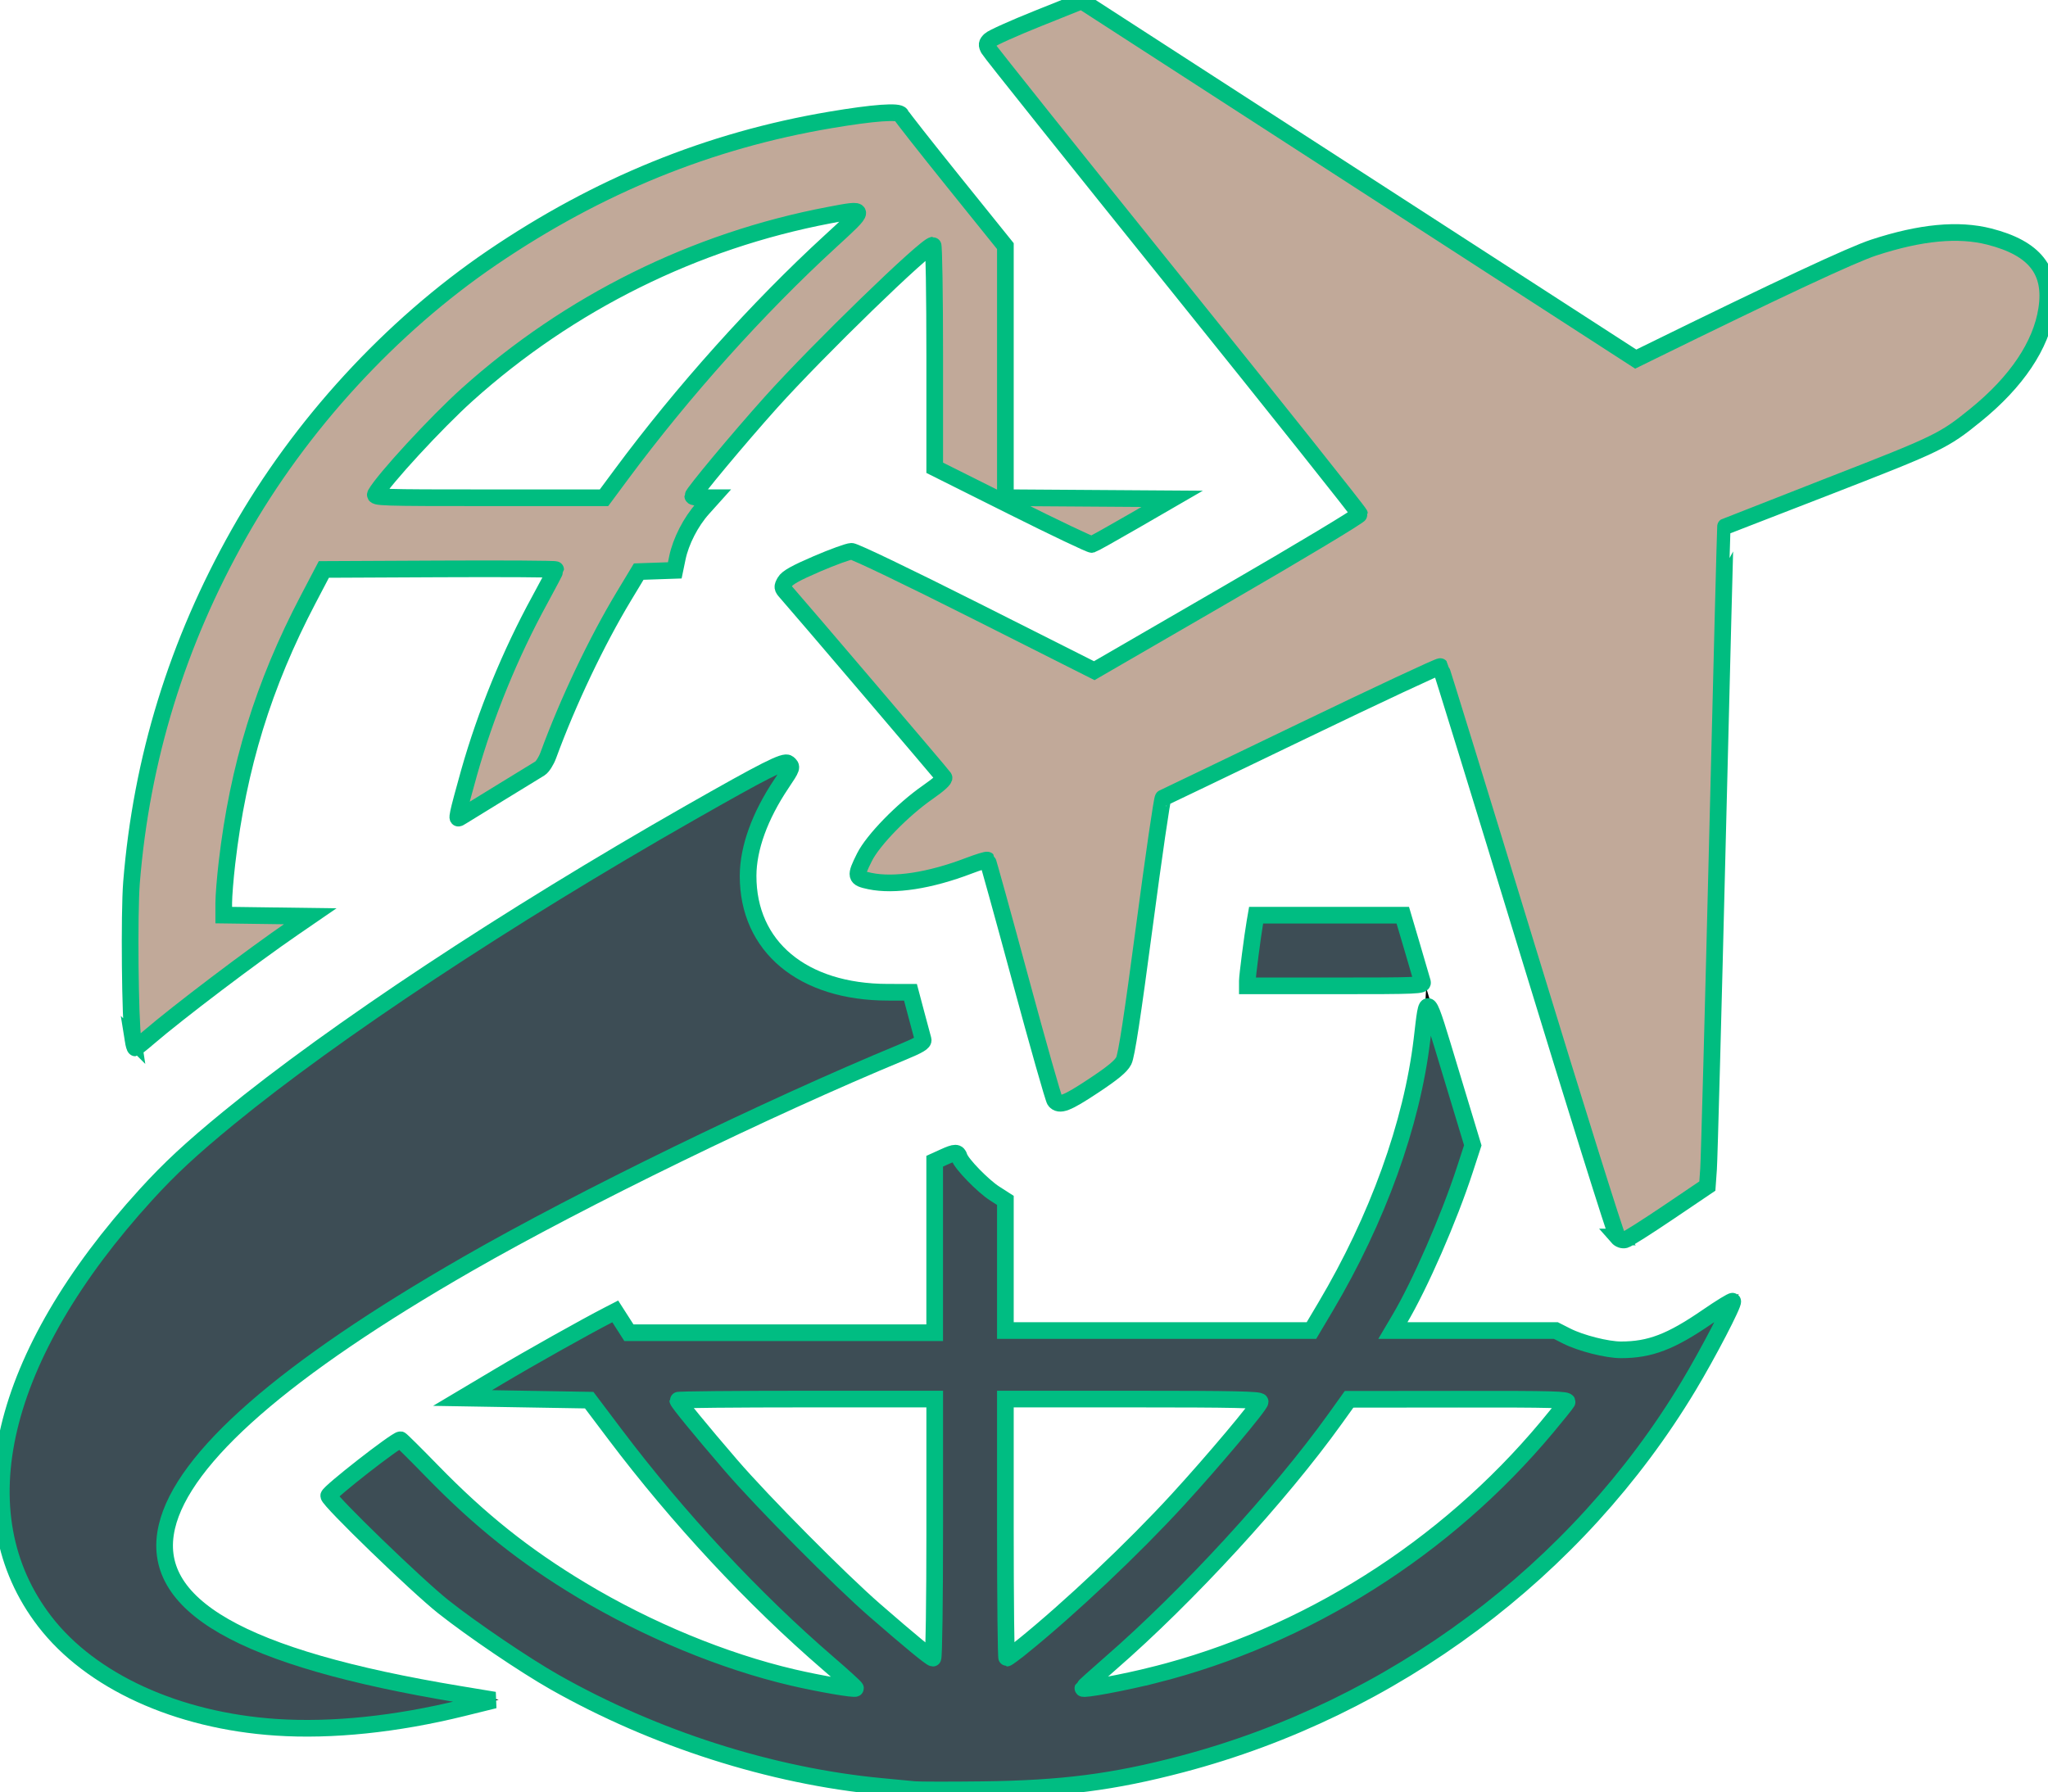
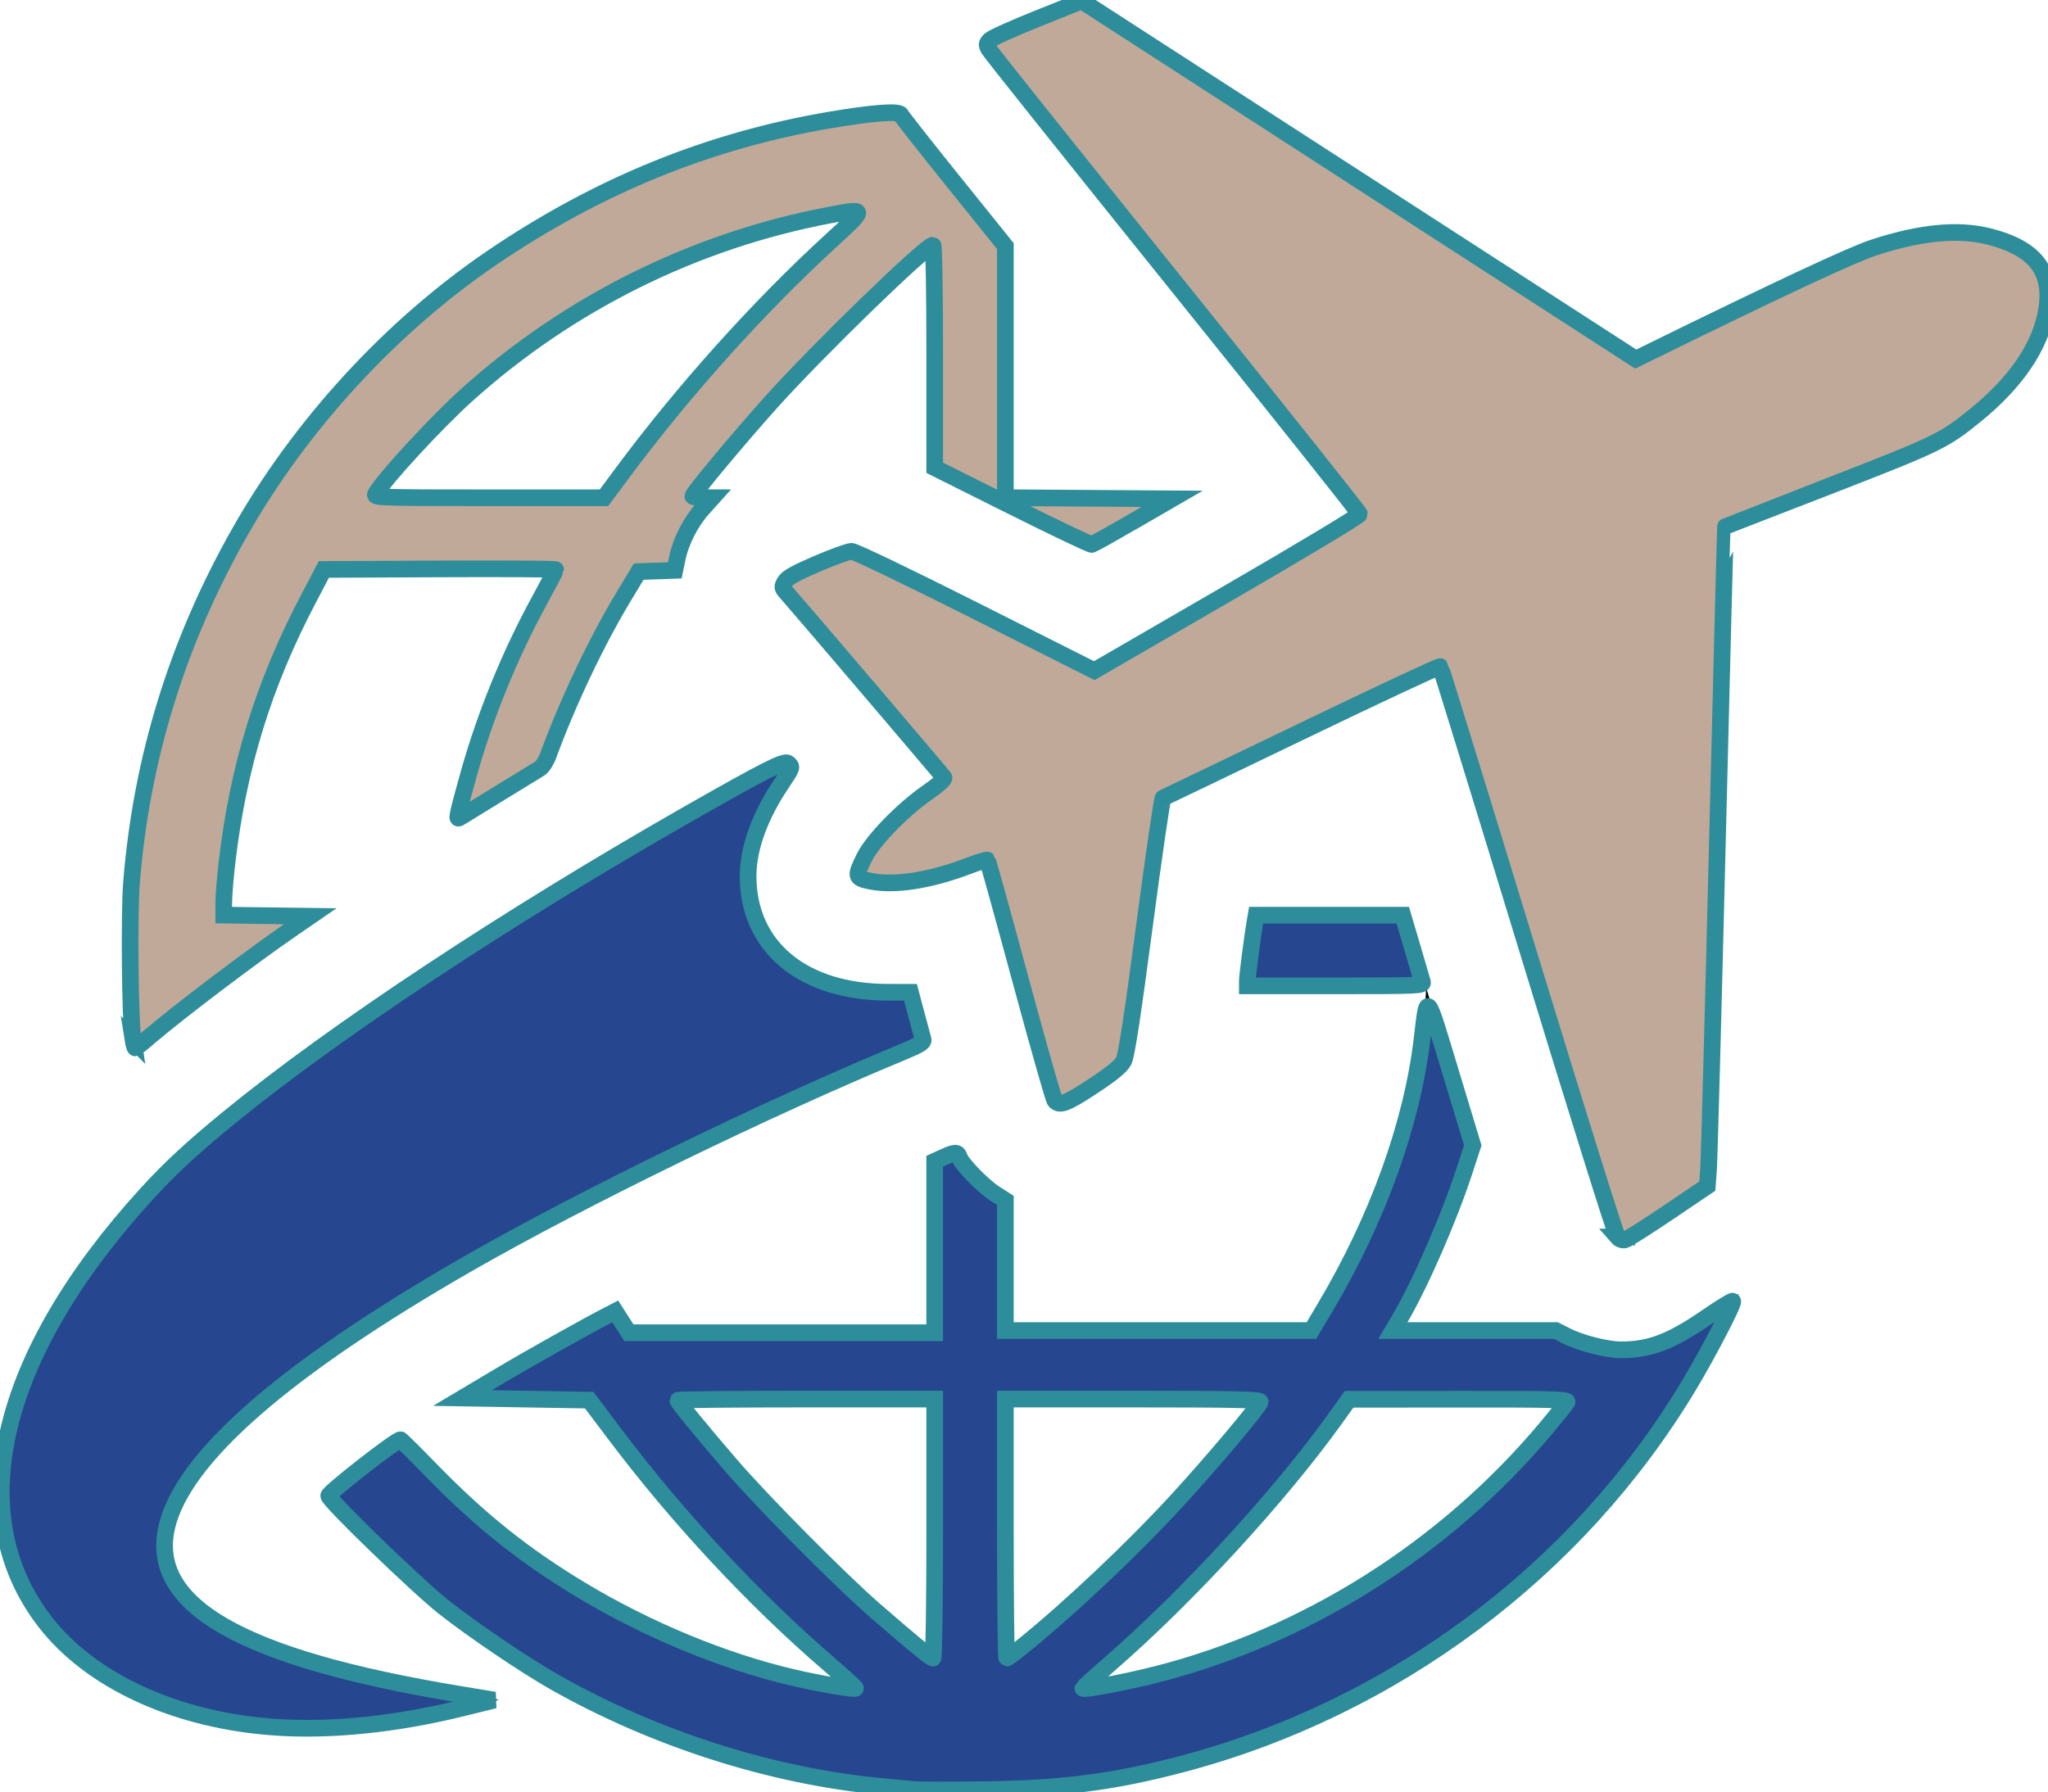
<svg xmlns="http://www.w3.org/2000/svg" id="Layer_1" data-name="Layer 1" viewBox="0 0 122.88 107.54" version="1.1">
  <defs id="defs9" />
  <path d="M88.42,68.75a48.8,48.8,0,0,1-4.74,11.1h9.89a7.67,7.67,0,0,0,1.35.65h0a7,7,0,0,0,6.68-1l2.72-1.85a53.3,53.3,0,0,1-4.25,7.66,50.16,50.16,0,0,1-13.6,13.59,52,52,0,0,1-8.6,4.67,49.29,49.29,0,0,1-9.57,3,52.37,52.37,0,0,1-20.27,0,49,49,0,0,1-9.41-2.91l-.16-.06a52.41,52.41,0,0,1-8.6-4.67,49.81,49.81,0,0,1-7.46-6.14c-1-1-1.94-2-2.85-3.1a48.57,48.57,0,0,1,4.54-3.46q1.13,1.31,2.34,2.52h0a43.34,43.34,0,0,0,6.59,5.43,47.51,47.51,0,0,0,7.69,4.16l.13.06a42.89,42.89,0,0,0,8.3,2.55c.71.14,1.44.27,2.17.37a90.25,90.25,0,0,1-16-17.24h-8c3-1.9,6.34-3.75,9.65-5.49.25.43.51.85.78,1.27H56V69.62l1.4-.59a6.73,6.73,0,0,0,3,2.93v7.89H78.57c4.34-6.81,6.68-13.67,7-20.57l2.88,9.47ZM51.35,52.45c.68-2.17,2.57-3.91,5.31-5.67L47.3,35.84c-.63-.55-.47-1,.12-1.39l3.11-1.33a1.82,1.82,0,0,1,1.51.19l13.59,6.85,16-9.25L59.51,3.41c-.57-.63-.49-1.12.4-1.44l5-2L98.15,21.46l12-5.83c4.57-2,8.51-2.32,11-.83a2.9,2.9,0,0,1,1.78,3c.05,3-2.46,6.24-6.89,9l-12.47,4.86-1,39.53-4.46,3c-.77.55-1.22.35-1.42-.48L86.37,40l-16.64,8L67.73,63A1.85,1.85,0,0,1,67,64.38L64.17,66.2c-.65.26-1.11.14-1.2-.69l-3.76-13.9c-3,1.28-5.52,1.86-7.7,1.18-.2-.06-.22-.15-.16-.34Zm-4.2-6.93c-13.22,7-30.9,18.37-37.4,25C-11.51,92.41,5.08,109.47,29.92,102c-7.78-1.15-13.87-2.72-17.25-4.94-14.43-9.48,32-29.94,42.86-34.42l-.85-3.15a13.18,13.18,0,0,1-5.07-.53L49,58.69a6.05,6.05,0,0,1-3.55-3.51l-.13-.35a6.08,6.08,0,0,1-.07-4.26,13.1,13.1,0,0,1,2.41-4.47l-.49-.58ZM8,63.11A53.31,53.31,0,0,1,7.66,57a51.43,51.43,0,0,1,1-10.14,48.27,48.27,0,0,1,2.9-9.41l.06-.15a53.32,53.32,0,0,1,4.68-8.61,49.17,49.17,0,0,1,6.13-7.45,49.81,49.81,0,0,1,7.46-6.14,52.41,52.41,0,0,1,8.6-4.67,49.51,49.51,0,0,1,9.57-3,51.5,51.5,0,0,1,5.87-.82,9.24,9.24,0,0,0,.74,1l5.72,7.13V29.86H70.61l-5.19,3L56,28.12V14.71A104.13,104.13,0,0,0,41.56,29.86h1.33a6.85,6.85,0,0,0-2.17,3.5,5.42,5.42,0,0,0-.17.8l0,.09H38.48A51.72,51.72,0,0,0,32.74,46c-1.81,1.09-3.63,2.2-5.43,3.34a50.67,50.67,0,0,1,6-15.13H19.54a48.92,48.92,0,0,0-2.67,5.32l-.06.13A42.11,42.11,0,0,0,14.26,48a44.76,44.76,0,0,0-.82,6.82H19a130.39,130.39,0,0,0-11,8.3Zm77.51-3.9H74.7l.59-4.4h8.9l1.33,4.4ZM81,84.07a90.83,90.83,0,0,1-16,17.25c.73-.11,1.45-.24,2.17-.38a43.49,43.49,0,0,0,8.42-2.61,47.09,47.09,0,0,0,7.69-4.16,43.34,43.34,0,0,0,6.59-5.43h0A42.75,42.75,0,0,0,94,84.07ZM60.38,99.5A93.83,93.83,0,0,0,75.62,84.07H60.38V99.5ZM56,84.07H40.75A94.23,94.23,0,0,0,56,99.5V84.07ZM36.16,29.86A100.58,100.58,0,0,1,51.72,12.65c-.86.12-1.71.26-2.55.43a42,42,0,0,0-8.43,2.61,47.51,47.51,0,0,0-7.69,4.16,43.34,43.34,0,0,0-6.59,5.43h0a43.24,43.24,0,0,0-4,4.57Z" id="path4" style="opacity:1" />
-   <path style="opacity:1;fill:#c1a999;fill-opacity:1;stroke:#00bd80;stroke-width:1;paint-order:markers fill stroke" d="M 7.982,62.41 C 7.804,61.289 7.742,54.81 7.891,52.954 8.49,45.535 10.63,38.587 14.34,32.016 18.004,25.527 23.455,19.588 29.545,15.451 35.893,11.138 42.56,8.424 49.819,7.198 c 2.593,-0.438 4.143,-0.551 4.236,-0.309 0.038,0.099 1.464,1.912 3.168,4.031 l 3.1,3.851 v 7.549 7.549 l 5.003,0.034 5.003,0.034 -2.332,1.349 c -1.283,0.742 -2.401,1.367 -2.484,1.388 -0.084,0.021 -2.239,-1.005 -4.79,-2.281 L 56.083,28.073 v -6.681 c 0,-3.674 -0.047,-6.681 -0.105,-6.681 -0.417,0 -6.91,6.303 -9.727,9.443 -1.916,2.135 -4.681,5.453 -4.684,5.621 -10e-4,0.053 0.264,0.096 0.588,0.096 h 0.59 l -0.583,0.649 c -0.713,0.793 -1.313,1.963 -1.52,2.962 l -0.155,0.748 -1.082,0.037 -1.082,0.037 -0.891,1.478 c -1.644,2.726 -3.36,6.341 -4.534,9.545 -0.124,0.339 -0.35,0.693 -0.502,0.789 -0.152,0.095 -1.201,0.738 -2.332,1.429 -1.131,0.691 -2.186,1.34 -2.345,1.442 -0.283,0.182 -0.287,0.177 -0.206,-0.246 0.046,-0.238 0.331,-1.308 0.634,-2.38 0.993,-3.511 2.469,-7.119 4.232,-10.344 0.528,-0.966 0.96,-1.79 0.96,-1.832 0,-0.042 -3.129,-0.061 -6.954,-0.043 l -6.954,0.033 -0.942,1.797 c -2.682,5.114 -4.201,10.044 -4.87,15.804 -0.107,0.918 -0.194,2.001 -0.194,2.406 v 0.737 l 2.593,0.035 2.593,0.035 -1.019,0.7 c -2.499,1.716 -6.935,5.077 -8.681,6.579 -0.398,0.343 -0.753,0.623 -0.789,0.623 -0.036,0 -0.099,-0.217 -0.141,-0.482 z M 37.264,28.491 c 3.685,-4.976 8.204,-10.016 12.556,-14.006 2.204,-2.02 2.204,-2.005 -0.068,-1.573 -8.07,1.533 -15.595,5.265 -21.724,10.773 -1.852,1.665 -5.016,5.099 -5.494,5.963 -0.118,0.213 0.243,0.225 6.791,0.225 h 6.915 z" id="path2937" />
-   <path style="opacity:1;fill:#c1a999;fill-opacity:1;stroke:#00bd80;stroke-width:1;paint-order:markers fill stroke" d="M 97.049,74.239 C 96.938,74.111 94.516,66.374 91.668,57.046 88.82,47.718 86.456,40.05 86.415,40.004 c -0.041,-0.045 -3.775,1.701 -8.297,3.88 -4.523,2.179 -8.272,3.982 -8.332,4.005 -0.06,0.023 -0.564,3.481 -1.12,7.683 -0.724,5.467 -1.077,7.769 -1.24,8.09 -0.168,0.33 -0.654,0.731 -1.83,1.51 -1.593,1.055 -2.025,1.22 -2.304,0.883 -0.081,-0.097 -1.011,-3.371 -2.067,-7.276 -1.056,-3.905 -1.948,-7.127 -1.982,-7.161 -0.034,-0.034 -0.536,0.12 -1.117,0.341 -2.333,0.891 -4.47,1.221 -5.929,0.917 -0.887,-0.185 -0.907,-0.272 -0.328,-1.432 0.512,-1.026 2.289,-2.851 3.798,-3.899 0.665,-0.462 1.026,-0.792 0.969,-0.885 -0.082,-0.133 -8.826,-10.395 -9.467,-11.111 -0.243,-0.271 -0.249,-0.324 -0.076,-0.63 0.142,-0.25 0.629,-0.523 1.924,-1.081 0.954,-0.41 1.886,-0.748 2.072,-0.751 0.193,-0.003 3.386,1.531 7.452,3.579 l 7.115,3.584 7.966,-4.615 C 78.002,33.099 81.58,30.947 81.573,30.856 81.565,30.765 76.593,24.517 70.523,16.973 64.453,9.429 59.414,3.117 59.324,2.948 59.184,2.683 59.194,2.606 59.398,2.402 59.528,2.272 60.82,1.691 62.269,1.11 l 2.634,-1.055 16.621,10.748 16.621,10.748 0.714,-0.351 c 7.849,-3.855 12.253,-5.914 13.575,-6.346 2.802,-0.917 5.068,-1.131 6.927,-0.656 2.73,0.698 3.797,2.054 3.439,4.367 -0.334,2.16 -1.801,4.346 -4.251,6.336 -1.926,1.565 -2.229,1.712 -8.761,4.253 -3.427,1.333 -6.242,2.432 -6.255,2.441 -0.013,0.009 -0.231,8.457 -0.485,18.773 -0.254,10.316 -0.494,19.219 -0.534,19.784 l -0.073,1.028 -2.335,1.578 c -1.284,0.868 -2.452,1.609 -2.595,1.646 -0.159,0.042 -0.339,-0.023 -0.463,-0.165 z" id="path2939" />
-   <path style="opacity:1;fill:#3d4d55;fill-opacity:1;stroke:#00bd82;stroke-width:1;paint-order:markers fill stroke" d="m 16.574,103.661 c -5.951,-0.395 -11.127,-2.763 -13.89,-6.354 -4.984,-6.477 -2.741,-15.932 6.076,-25.614 1.434,-1.574 2.71,-2.759 4.966,-4.608 6.305,-5.169 16.732,-12.066 27.657,-18.292 4.533,-2.583 5.685,-3.166 5.903,-2.986 0.266,0.22 0.257,0.247 -0.401,1.228 -1.294,1.929 -1.994,3.863 -1.999,5.518 -0.012,4.254 3.266,6.99 8.382,6.996 l 1.36,0.002 0.349,1.317 c 0.192,0.724 0.376,1.41 0.41,1.525 0.047,0.16 -0.239,0.332 -1.259,0.754 -8.109,3.357 -19.226,8.775 -26.053,12.696 -11.011,6.324 -17.092,11.638 -18.062,15.779 -1.103,4.711 4.44,7.889 17.541,10.057 l 2.113,0.35 -1.921,0.474 c -3.966,0.978 -7.836,1.379 -11.171,1.158 z" id="path2941" />
-   <path style="opacity:1;fill:#3d4d55;fill-opacity:1;stroke:#00bd82;stroke-width:1;paint-order:markers fill stroke" d="m 54.862,107.4 c -0.283,-0.028 -1.179,-0.113 -1.991,-0.19 -6.576,-0.619 -13.605,-2.865 -19.594,-6.259 -1.789,-1.014 -4.951,-3.156 -6.681,-4.527 -1.583,-1.254 -6.874,-6.377 -6.874,-6.656 0,-0.205 4.043,-3.363 4.305,-3.363 0.035,0 0.888,0.846 1.895,1.88 2.901,2.98 5.553,5.093 8.961,7.143 3.975,2.391 8.531,4.274 12.686,5.245 1.574,0.368 3.76,0.744 3.76,0.647 0,-0.047 -0.736,-0.719 -1.635,-1.493 -4.479,-3.859 -9.015,-8.732 -12.792,-13.743 l -1.55,-2.056 -3.8,-0.064 -3.8,-0.064 2.184,-1.301 c 1.862,-1.11 5.166,-2.963 6.573,-3.688 l 0.406,-0.209 0.41,0.64 0.41,0.64 h 9.173 9.173 V 74.835 69.689 L 56.629,69.441 c 0.694,-0.315 0.831,-0.314 0.932,0.006 0.129,0.406 1.416,1.73 2.123,2.183 l 0.639,0.41 v 3.905 3.905 h 9.182 9.182 l 0.839,-1.414 c 3.132,-5.276 5.191,-10.983 5.794,-16.058 0.337,-2.841 0.224,-2.97 1.713,1.95 l 1.334,4.408 -0.482,1.478 c -0.948,2.907 -2.688,6.893 -3.913,8.962 l -0.399,0.675 h 4.889 4.889 l 0.65,0.33 c 0.843,0.427 2.417,0.827 3.257,0.827 1.742,0 2.994,-0.479 5.182,-1.984 0.799,-0.55 1.483,-0.969 1.52,-0.932 0.103,0.103 -1.486,3.156 -2.654,5.099 -6.665,11.087 -17.712,19.332 -30.384,22.676 -4.104,1.083 -7.186,1.48 -11.949,1.539 -1.979,0.024 -3.829,0.021 -4.111,-0.006 z m 14.39,-6.878 c 9.091,-2.292 17.471,-7.579 23.559,-14.866 0.61,-0.73 1.156,-1.41 1.212,-1.51 0.088,-0.156 -0.841,-0.181 -6.488,-0.175 l -6.591,0.007 -0.835,1.165 c -3.313,4.621 -8.864,10.666 -13.491,14.688 -0.883,0.768 -1.623,1.437 -1.644,1.486 -0.054,0.129 2.474,-0.341 4.278,-0.796 z M 56.083,91.737 V 83.963 h -7.709 c -4.24,0 -7.709,0.033 -7.709,0.074 0,0.11 1.383,1.799 3.2,3.909 1.897,2.202 6.531,6.875 8.621,8.693 2.156,1.875 3.365,2.871 3.489,2.871 0.06,0 0.109,-3.498 0.109,-7.773 z m 5.254,7.085 c 2.882,-2.335 6.649,-5.893 9.316,-8.801 2.136,-2.328 4.95,-5.677 4.956,-5.897 0.003,-0.127 -1.609,-0.161 -7.641,-0.161 h -7.645 v 7.773 c 0,4.275 0.037,7.773 0.082,7.773 0.045,0 0.464,-0.31 0.931,-0.688 z" id="path2943" />
-   <path style="opacity:1;fill:#3d4d55;fill-opacity:1;stroke:#00bd82;stroke-width:1;paint-order:markers fill stroke" d="m 74.841,58.867 c 0,-0.289 0.307,-2.672 0.454,-3.524 l 0.072,-0.418 h 4.4 4.4 l 0.56,1.895 c 0.308,1.042 0.587,1.996 0.62,2.12 0.056,0.211 -0.255,0.225 -5.223,0.225 H 74.841 Z" id="path2945" />
+   <path style="opacity:1;fill:#c1a999;fill-opacity:1;stroke:#2E8D9A;stroke-width:1;paint-order:markers fill stroke" d="M 7.982,62.41 C 7.804,61.289 7.742,54.81 7.891,52.954 8.49,45.535 10.63,38.587 14.34,32.016 18.004,25.527 23.455,19.588 29.545,15.451 35.893,11.138 42.56,8.424 49.819,7.198 c 2.593,-0.438 4.143,-0.551 4.236,-0.309 0.038,0.099 1.464,1.912 3.168,4.031 l 3.1,3.851 v 7.549 7.549 l 5.003,0.034 5.003,0.034 -2.332,1.349 c -1.283,0.742 -2.401,1.367 -2.484,1.388 -0.084,0.021 -2.239,-1.005 -4.79,-2.281 L 56.083,28.073 v -6.681 c 0,-3.674 -0.047,-6.681 -0.105,-6.681 -0.417,0 -6.91,6.303 -9.727,9.443 -1.916,2.135 -4.681,5.453 -4.684,5.621 -10e-4,0.053 0.264,0.096 0.588,0.096 h 0.59 l -0.583,0.649 c -0.713,0.793 -1.313,1.963 -1.52,2.962 l -0.155,0.748 -1.082,0.037 -1.082,0.037 -0.891,1.478 c -1.644,2.726 -3.36,6.341 -4.534,9.545 -0.124,0.339 -0.35,0.693 -0.502,0.789 -0.152,0.095 -1.201,0.738 -2.332,1.429 -1.131,0.691 -2.186,1.34 -2.345,1.442 -0.283,0.182 -0.287,0.177 -0.206,-0.246 0.046,-0.238 0.331,-1.308 0.634,-2.38 0.993,-3.511 2.469,-7.119 4.232,-10.344 0.528,-0.966 0.96,-1.79 0.96,-1.832 0,-0.042 -3.129,-0.061 -6.954,-0.043 l -6.954,0.033 -0.942,1.797 c -2.682,5.114 -4.201,10.044 -4.87,15.804 -0.107,0.918 -0.194,2.001 -0.194,2.406 v 0.737 l 2.593,0.035 2.593,0.035 -1.019,0.7 c -2.499,1.716 -6.935,5.077 -8.681,6.579 -0.398,0.343 -0.753,0.623 -0.789,0.623 -0.036,0 -0.099,-0.217 -0.141,-0.482 z M 37.264,28.491 c 3.685,-4.976 8.204,-10.016 12.556,-14.006 2.204,-2.02 2.204,-2.005 -0.068,-1.573 -8.07,1.533 -15.595,5.265 -21.724,10.773 -1.852,1.665 -5.016,5.099 -5.494,5.963 -0.118,0.213 0.243,0.225 6.791,0.225 h 6.915 z" id="path2937" />
+   <path style="opacity:1;fill:#c1a999;fill-opacity:1;stroke:#2E8D9A;stroke-width:1;paint-order:markers fill stroke" d="M 97.049,74.239 C 96.938,74.111 94.516,66.374 91.668,57.046 88.82,47.718 86.456,40.05 86.415,40.004 c -0.041,-0.045 -3.775,1.701 -8.297,3.88 -4.523,2.179 -8.272,3.982 -8.332,4.005 -0.06,0.023 -0.564,3.481 -1.12,7.683 -0.724,5.467 -1.077,7.769 -1.24,8.09 -0.168,0.33 -0.654,0.731 -1.83,1.51 -1.593,1.055 -2.025,1.22 -2.304,0.883 -0.081,-0.097 -1.011,-3.371 -2.067,-7.276 -1.056,-3.905 -1.948,-7.127 -1.982,-7.161 -0.034,-0.034 -0.536,0.12 -1.117,0.341 -2.333,0.891 -4.47,1.221 -5.929,0.917 -0.887,-0.185 -0.907,-0.272 -0.328,-1.432 0.512,-1.026 2.289,-2.851 3.798,-3.899 0.665,-0.462 1.026,-0.792 0.969,-0.885 -0.082,-0.133 -8.826,-10.395 -9.467,-11.111 -0.243,-0.271 -0.249,-0.324 -0.076,-0.63 0.142,-0.25 0.629,-0.523 1.924,-1.081 0.954,-0.41 1.886,-0.748 2.072,-0.751 0.193,-0.003 3.386,1.531 7.452,3.579 l 7.115,3.584 7.966,-4.615 C 78.002,33.099 81.58,30.947 81.573,30.856 81.565,30.765 76.593,24.517 70.523,16.973 64.453,9.429 59.414,3.117 59.324,2.948 59.184,2.683 59.194,2.606 59.398,2.402 59.528,2.272 60.82,1.691 62.269,1.11 l 2.634,-1.055 16.621,10.748 16.621,10.748 0.714,-0.351 c 7.849,-3.855 12.253,-5.914 13.575,-6.346 2.802,-0.917 5.068,-1.131 6.927,-0.656 2.73,0.698 3.797,2.054 3.439,4.367 -0.334,2.16 -1.801,4.346 -4.251,6.336 -1.926,1.565 -2.229,1.712 -8.761,4.253 -3.427,1.333 -6.242,2.432 -6.255,2.441 -0.013,0.009 -0.231,8.457 -0.485,18.773 -0.254,10.316 -0.494,19.219 -0.534,19.784 l -0.073,1.028 -2.335,1.578 c -1.284,0.868 -2.452,1.609 -2.595,1.646 -0.159,0.042 -0.339,-0.023 -0.463,-0.165 z" id="path2939" />
+   <path style="opacity:1;fill:#274690;fill-opacity:1;stroke:#2E8D9A;stroke-width:1;paint-order:markers fill stroke" d="m 16.574,103.661 c -5.951,-0.395 -11.127,-2.763 -13.89,-6.354 -4.984,-6.477 -2.741,-15.932 6.076,-25.614 1.434,-1.574 2.71,-2.759 4.966,-4.608 6.305,-5.169 16.732,-12.066 27.657,-18.292 4.533,-2.583 5.685,-3.166 5.903,-2.986 0.266,0.22 0.257,0.247 -0.401,1.228 -1.294,1.929 -1.994,3.863 -1.999,5.518 -0.012,4.254 3.266,6.99 8.382,6.996 l 1.36,0.002 0.349,1.317 c 0.192,0.724 0.376,1.41 0.41,1.525 0.047,0.16 -0.239,0.332 -1.259,0.754 -8.109,3.357 -19.226,8.775 -26.053,12.696 -11.011,6.324 -17.092,11.638 -18.062,15.779 -1.103,4.711 4.44,7.889 17.541,10.057 l 2.113,0.35 -1.921,0.474 c -3.966,0.978 -7.836,1.379 -11.171,1.158 z" id="path2941" />
+   <path style="opacity:1;fill:#274690;fill-opacity:1;stroke:#2E8D9A;stroke-width:1;paint-order:markers fill stroke" d="m 54.862,107.4 c -0.283,-0.028 -1.179,-0.113 -1.991,-0.19 -6.576,-0.619 -13.605,-2.865 -19.594,-6.259 -1.789,-1.014 -4.951,-3.156 -6.681,-4.527 -1.583,-1.254 -6.874,-6.377 -6.874,-6.656 0,-0.205 4.043,-3.363 4.305,-3.363 0.035,0 0.888,0.846 1.895,1.88 2.901,2.98 5.553,5.093 8.961,7.143 3.975,2.391 8.531,4.274 12.686,5.245 1.574,0.368 3.76,0.744 3.76,0.647 0,-0.047 -0.736,-0.719 -1.635,-1.493 -4.479,-3.859 -9.015,-8.732 -12.792,-13.743 l -1.55,-2.056 -3.8,-0.064 -3.8,-0.064 2.184,-1.301 c 1.862,-1.11 5.166,-2.963 6.573,-3.688 l 0.406,-0.209 0.41,0.64 0.41,0.64 h 9.173 9.173 V 74.835 69.689 L 56.629,69.441 c 0.694,-0.315 0.831,-0.314 0.932,0.006 0.129,0.406 1.416,1.73 2.123,2.183 l 0.639,0.41 v 3.905 3.905 h 9.182 9.182 l 0.839,-1.414 c 3.132,-5.276 5.191,-10.983 5.794,-16.058 0.337,-2.841 0.224,-2.97 1.713,1.95 l 1.334,4.408 -0.482,1.478 c -0.948,2.907 -2.688,6.893 -3.913,8.962 l -0.399,0.675 h 4.889 4.889 l 0.65,0.33 c 0.843,0.427 2.417,0.827 3.257,0.827 1.742,0 2.994,-0.479 5.182,-1.984 0.799,-0.55 1.483,-0.969 1.52,-0.932 0.103,0.103 -1.486,3.156 -2.654,5.099 -6.665,11.087 -17.712,19.332 -30.384,22.676 -4.104,1.083 -7.186,1.48 -11.949,1.539 -1.979,0.024 -3.829,0.021 -4.111,-0.006 z m 14.39,-6.878 c 9.091,-2.292 17.471,-7.579 23.559,-14.866 0.61,-0.73 1.156,-1.41 1.212,-1.51 0.088,-0.156 -0.841,-0.181 -6.488,-0.175 l -6.591,0.007 -0.835,1.165 c -3.313,4.621 -8.864,10.666 -13.491,14.688 -0.883,0.768 -1.623,1.437 -1.644,1.486 -0.054,0.129 2.474,-0.341 4.278,-0.796 z M 56.083,91.737 V 83.963 h -7.709 c -4.24,0 -7.709,0.033 -7.709,0.074 0,0.11 1.383,1.799 3.2,3.909 1.897,2.202 6.531,6.875 8.621,8.693 2.156,1.875 3.365,2.871 3.489,2.871 0.06,0 0.109,-3.498 0.109,-7.773 z m 5.254,7.085 c 2.882,-2.335 6.649,-5.893 9.316,-8.801 2.136,-2.328 4.95,-5.677 4.956,-5.897 0.003,-0.127 -1.609,-0.161 -7.641,-0.161 h -7.645 v 7.773 c 0,4.275 0.037,7.773 0.082,7.773 0.045,0 0.464,-0.31 0.931,-0.688 z" id="path2943" />
+   <path style="opacity:1;fill:#274690;fill-opacity:1;stroke:#2E8D9A;stroke-width:1;paint-order:markers fill stroke" d="m 74.841,58.867 c 0,-0.289 0.307,-2.672 0.454,-3.524 l 0.072,-0.418 h 4.4 4.4 l 0.56,1.895 c 0.308,1.042 0.587,1.996 0.62,2.12 0.056,0.211 -0.255,0.225 -5.223,0.225 H 74.841 Z" id="path2945" />
</svg>
